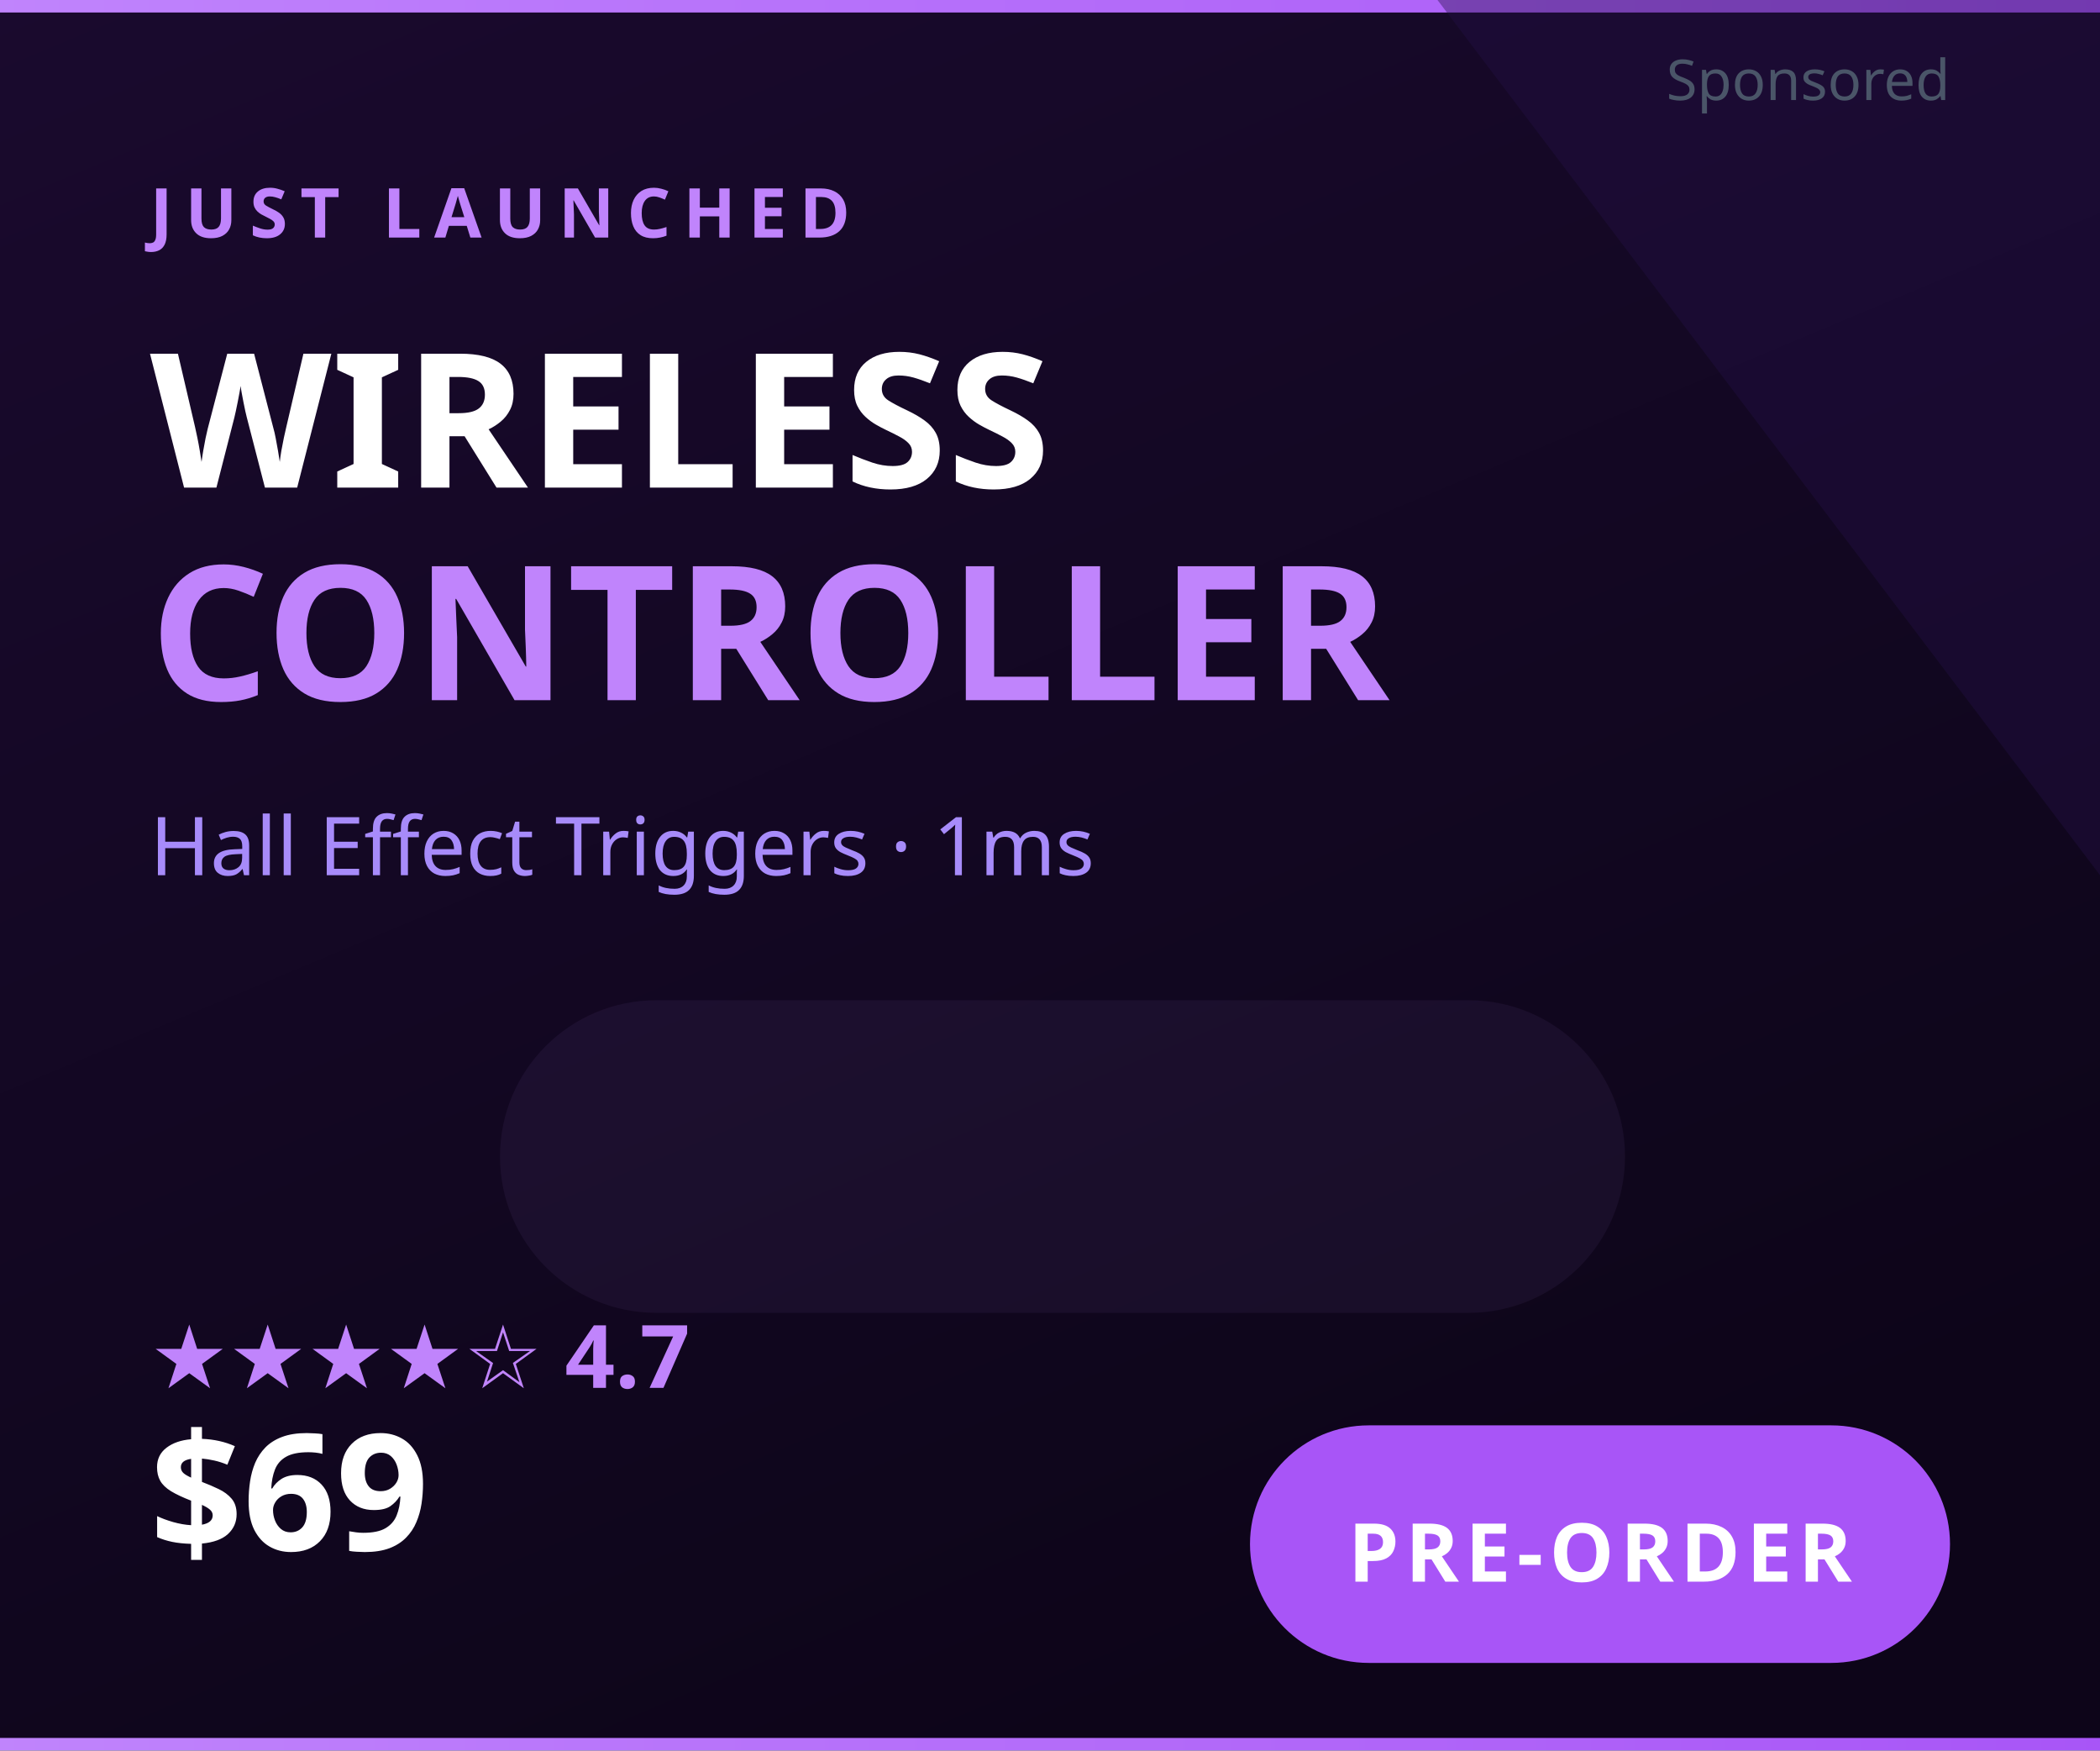
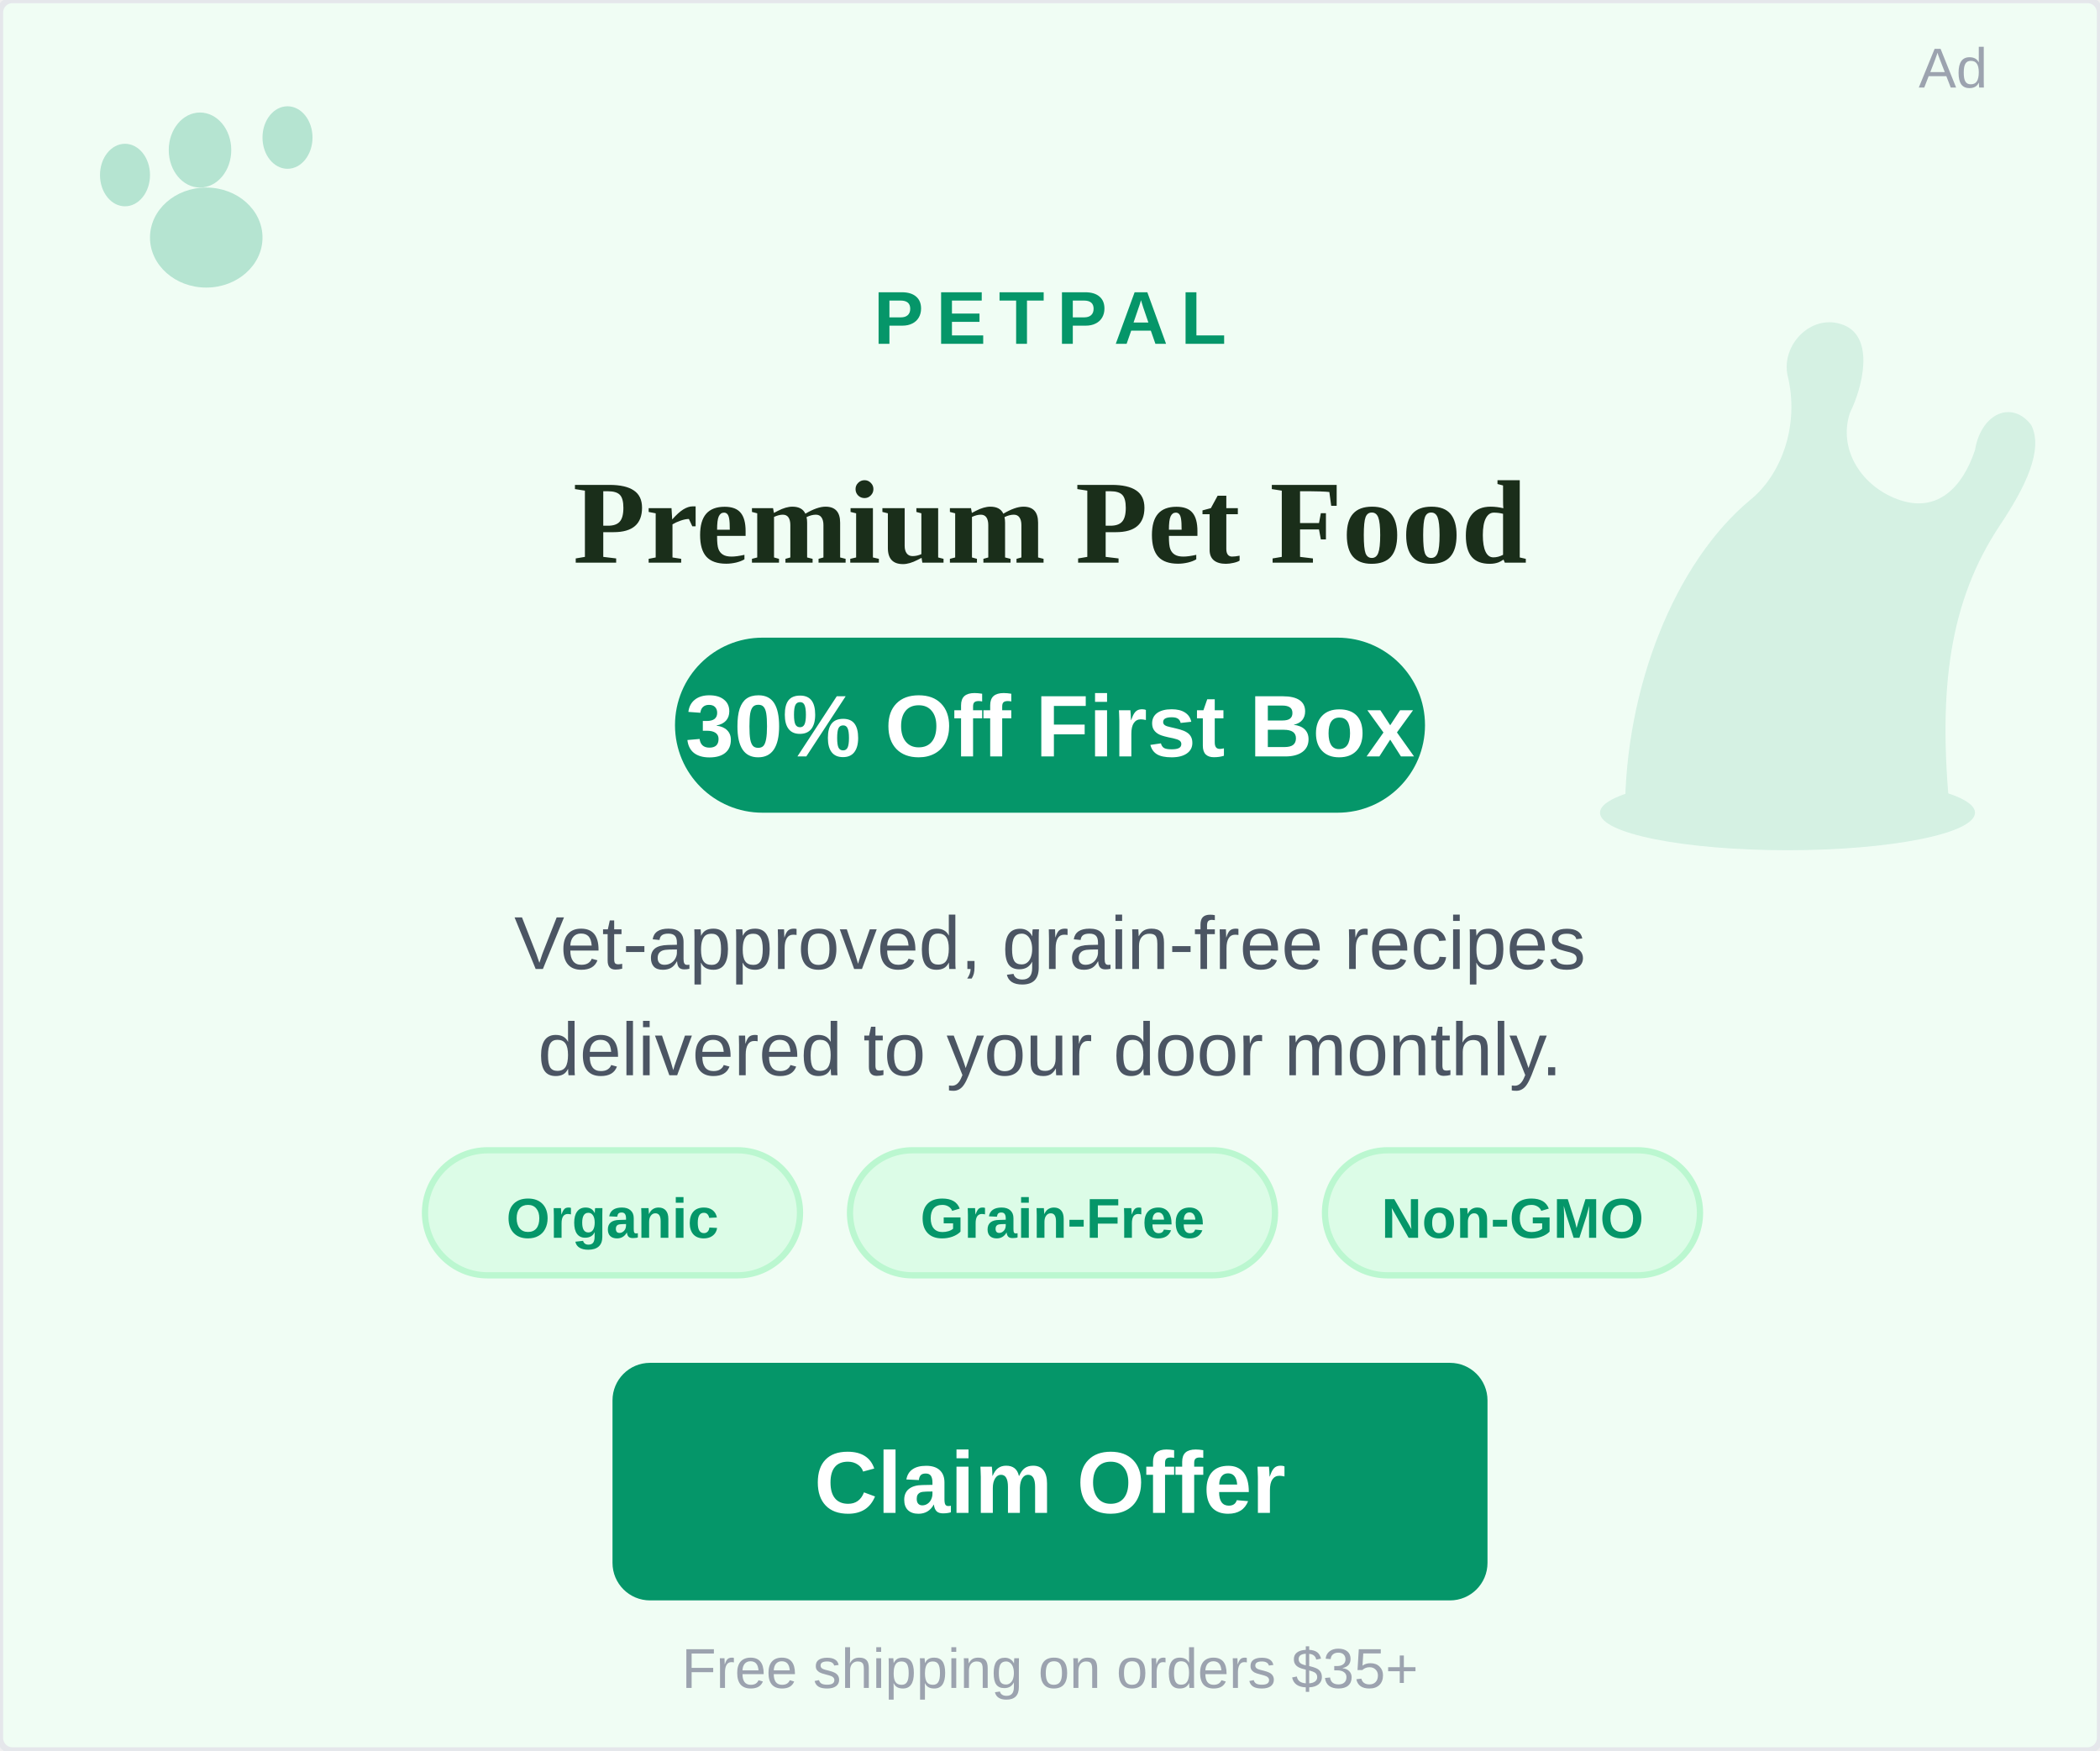
<svg xmlns="http://www.w3.org/2000/svg" width="336" height="280" viewBox="0 0 336 280">
-   <defs>
-     <linearGradient id="bg" x1="0" y1="0" x2="0.5" y2="1">
-       <stop offset="0%" stop-color="#1a0a2e" />
-       <stop offset="100%" stop-color="#0d0519" />
-     </linearGradient>
-     <linearGradient id="accent" x1="0" y1="0" x2="1" y2="0">
-       <stop offset="0%" stop-color="#c084fc" />
-       <stop offset="100%" stop-color="#a855f7" />
-     </linearGradient>
-   </defs>
-   <rect width="336" height="280" fill="url(#bg)" />
-   <rect width="336" height="2" fill="url(#accent)" />
-   <polygon points="336,0 336,140 230,0" fill="#220f45" opacity="0.4" />
-   <text x="24" y="38" font-family="system-ui, sans-serif" font-size="11" font-weight="700" fill="#c084fc" letter-spacing="2">JUST LAUNCHED</text>
-   <text x="24" y="78" font-family="system-ui, sans-serif" font-size="30" font-weight="900" fill="#ffffff">WIRELESS</text>
-   <text x="24" y="112" font-family="system-ui, sans-serif" font-size="30" font-weight="900" fill="#c084fc">CONTROLLER</text>
-   <text x="24" y="140" font-family="system-ui, sans-serif" font-size="13" font-weight="400" fill="#a78bfa">Hall Effect Triggers · 1ms</text>
-   <g transform="translate(60, 150)" opacity="0.06">
-     <rect x="20" y="10" width="180" height="50" rx="25" fill="#c084fc" />
-     <circle cx="65" cy="35" r="15" fill="#c084fc" />
-     <circle cx="155" cy="35" r="15" fill="#c084fc" />
+   <rect width="336" height="280" fill="#f0fdf4" rx="2" stroke="#e5e7eb" stroke-width="1" />
+   <g transform="translate(260, 50)" fill="#059669" opacity="0.12">
+     <path d="M0,80 C0,60 8,40 20,30 C25,26 28,18 26,10 C25,5 30,0 35,2 C40,4 38,12 36,16 C34,22 38,28 44,30 C50,32 54,28 56,22 C57,16 62,14 65,18 C67,22 64,28 60,34 C52,46 50,60 52,80 Z" />
+     <ellipse cx="26" cy="80" rx="30" ry="6" />
  </g>
-   <text x="24" y="222" font-family="system-ui, sans-serif" font-size="14" font-weight="600" fill="#c084fc">★★★★☆ 4.7</text>
-   <text x="24" y="248" font-family="system-ui, sans-serif" font-size="26" font-weight="900" fill="#ffffff">$69</text>
-   <rect x="200" y="228" width="112" height="38" rx="19" fill="#a855f7" />
-   <text x="256" y="253" font-family="system-ui, sans-serif" font-size="13" font-weight="800" fill="#ffffff" text-anchor="middle" letter-spacing="1">PRE-ORDER</text>
-   <text x="312" y="16" font-family="system-ui, sans-serif" font-size="9" font-weight="500" fill="#4a5568" text-anchor="end">Sponsored</text>
-   <rect y="278" width="336" height="2" fill="url(#accent)" />
+   <g transform="translate(20, 18)" fill="#059669" opacity="0.25">
+     <ellipse cx="12" cy="6" rx="5" ry="6" />
+     <ellipse cx="26" cy="4" rx="4" ry="5" />
+     <ellipse cx="0" cy="10" rx="4" ry="5" />
+     <ellipse cx="13" cy="20" rx="9" ry="8" />
+   </g>
+   <text x="318" y="14" font-family="Arial, Helvetica, sans-serif" font-size="9" fill="#9ca3af" text-anchor="end">Ad</text>
+   <text x="168" y="55" font-family="Arial, Helvetica, sans-serif" font-size="12" fill="#059669" text-anchor="middle" font-weight="700" letter-spacing="2">PETPAL</text>
+   <text x="168" y="90" font-family="Georgia, Times New Roman, serif" font-size="19" fill="#1a2e1a" text-anchor="middle" font-weight="700">Premium Pet Food</text>
+   <rect x="108" y="102" width="120" height="28" rx="14" fill="#059669" />
+   <text x="168" y="121" font-family="Arial, Helvetica, sans-serif" font-size="14" fill="#ffffff" text-anchor="middle" font-weight="700">30% Off First Box</text>
+   <text x="168" y="155" font-family="Arial, Helvetica, sans-serif" font-size="12" fill="#4b5563" text-anchor="middle">Vet-approved, grain-free recipes</text>
+   <text x="168" y="172" font-family="Arial, Helvetica, sans-serif" font-size="12" fill="#4b5563" text-anchor="middle">delivered to your door monthly.</text>
+   <g transform="translate(68, 184)">
+     <rect x="0" y="0" width="60" height="20" rx="10" fill="#dcfce7" stroke="#bbf7d0" stroke-width="1" />
+     <text x="30" y="14" font-family="Arial, Helvetica, sans-serif" font-size="9" fill="#059669" text-anchor="middle" font-weight="600">Organic</text>
+     <rect x="68" y="0" width="68" height="20" rx="10" fill="#dcfce7" stroke="#bbf7d0" stroke-width="1" />
+     <text x="102" y="14" font-family="Arial, Helvetica, sans-serif" font-size="9" fill="#059669" text-anchor="middle" font-weight="600">Grain-Free</text>
+     <rect x="144" y="0" width="60" height="20" rx="10" fill="#dcfce7" stroke="#bbf7d0" stroke-width="1" />
+     <text x="174" y="14" font-family="Arial, Helvetica, sans-serif" font-size="9" fill="#059669" text-anchor="middle" font-weight="600">Non-GMO</text>
+   </g>
+   <rect x="98" y="218" width="140" height="38" rx="6" fill="#059669" />
+   <text x="168" y="242" font-family="Arial, Helvetica, sans-serif" font-size="14" fill="#ffffff" text-anchor="middle" font-weight="600">Claim Offer</text>
+   <text x="168" y="270" font-family="Arial, Helvetica, sans-serif" font-size="9" fill="#9ca3af" text-anchor="middle">Free shipping on orders $35+</text>
</svg>
